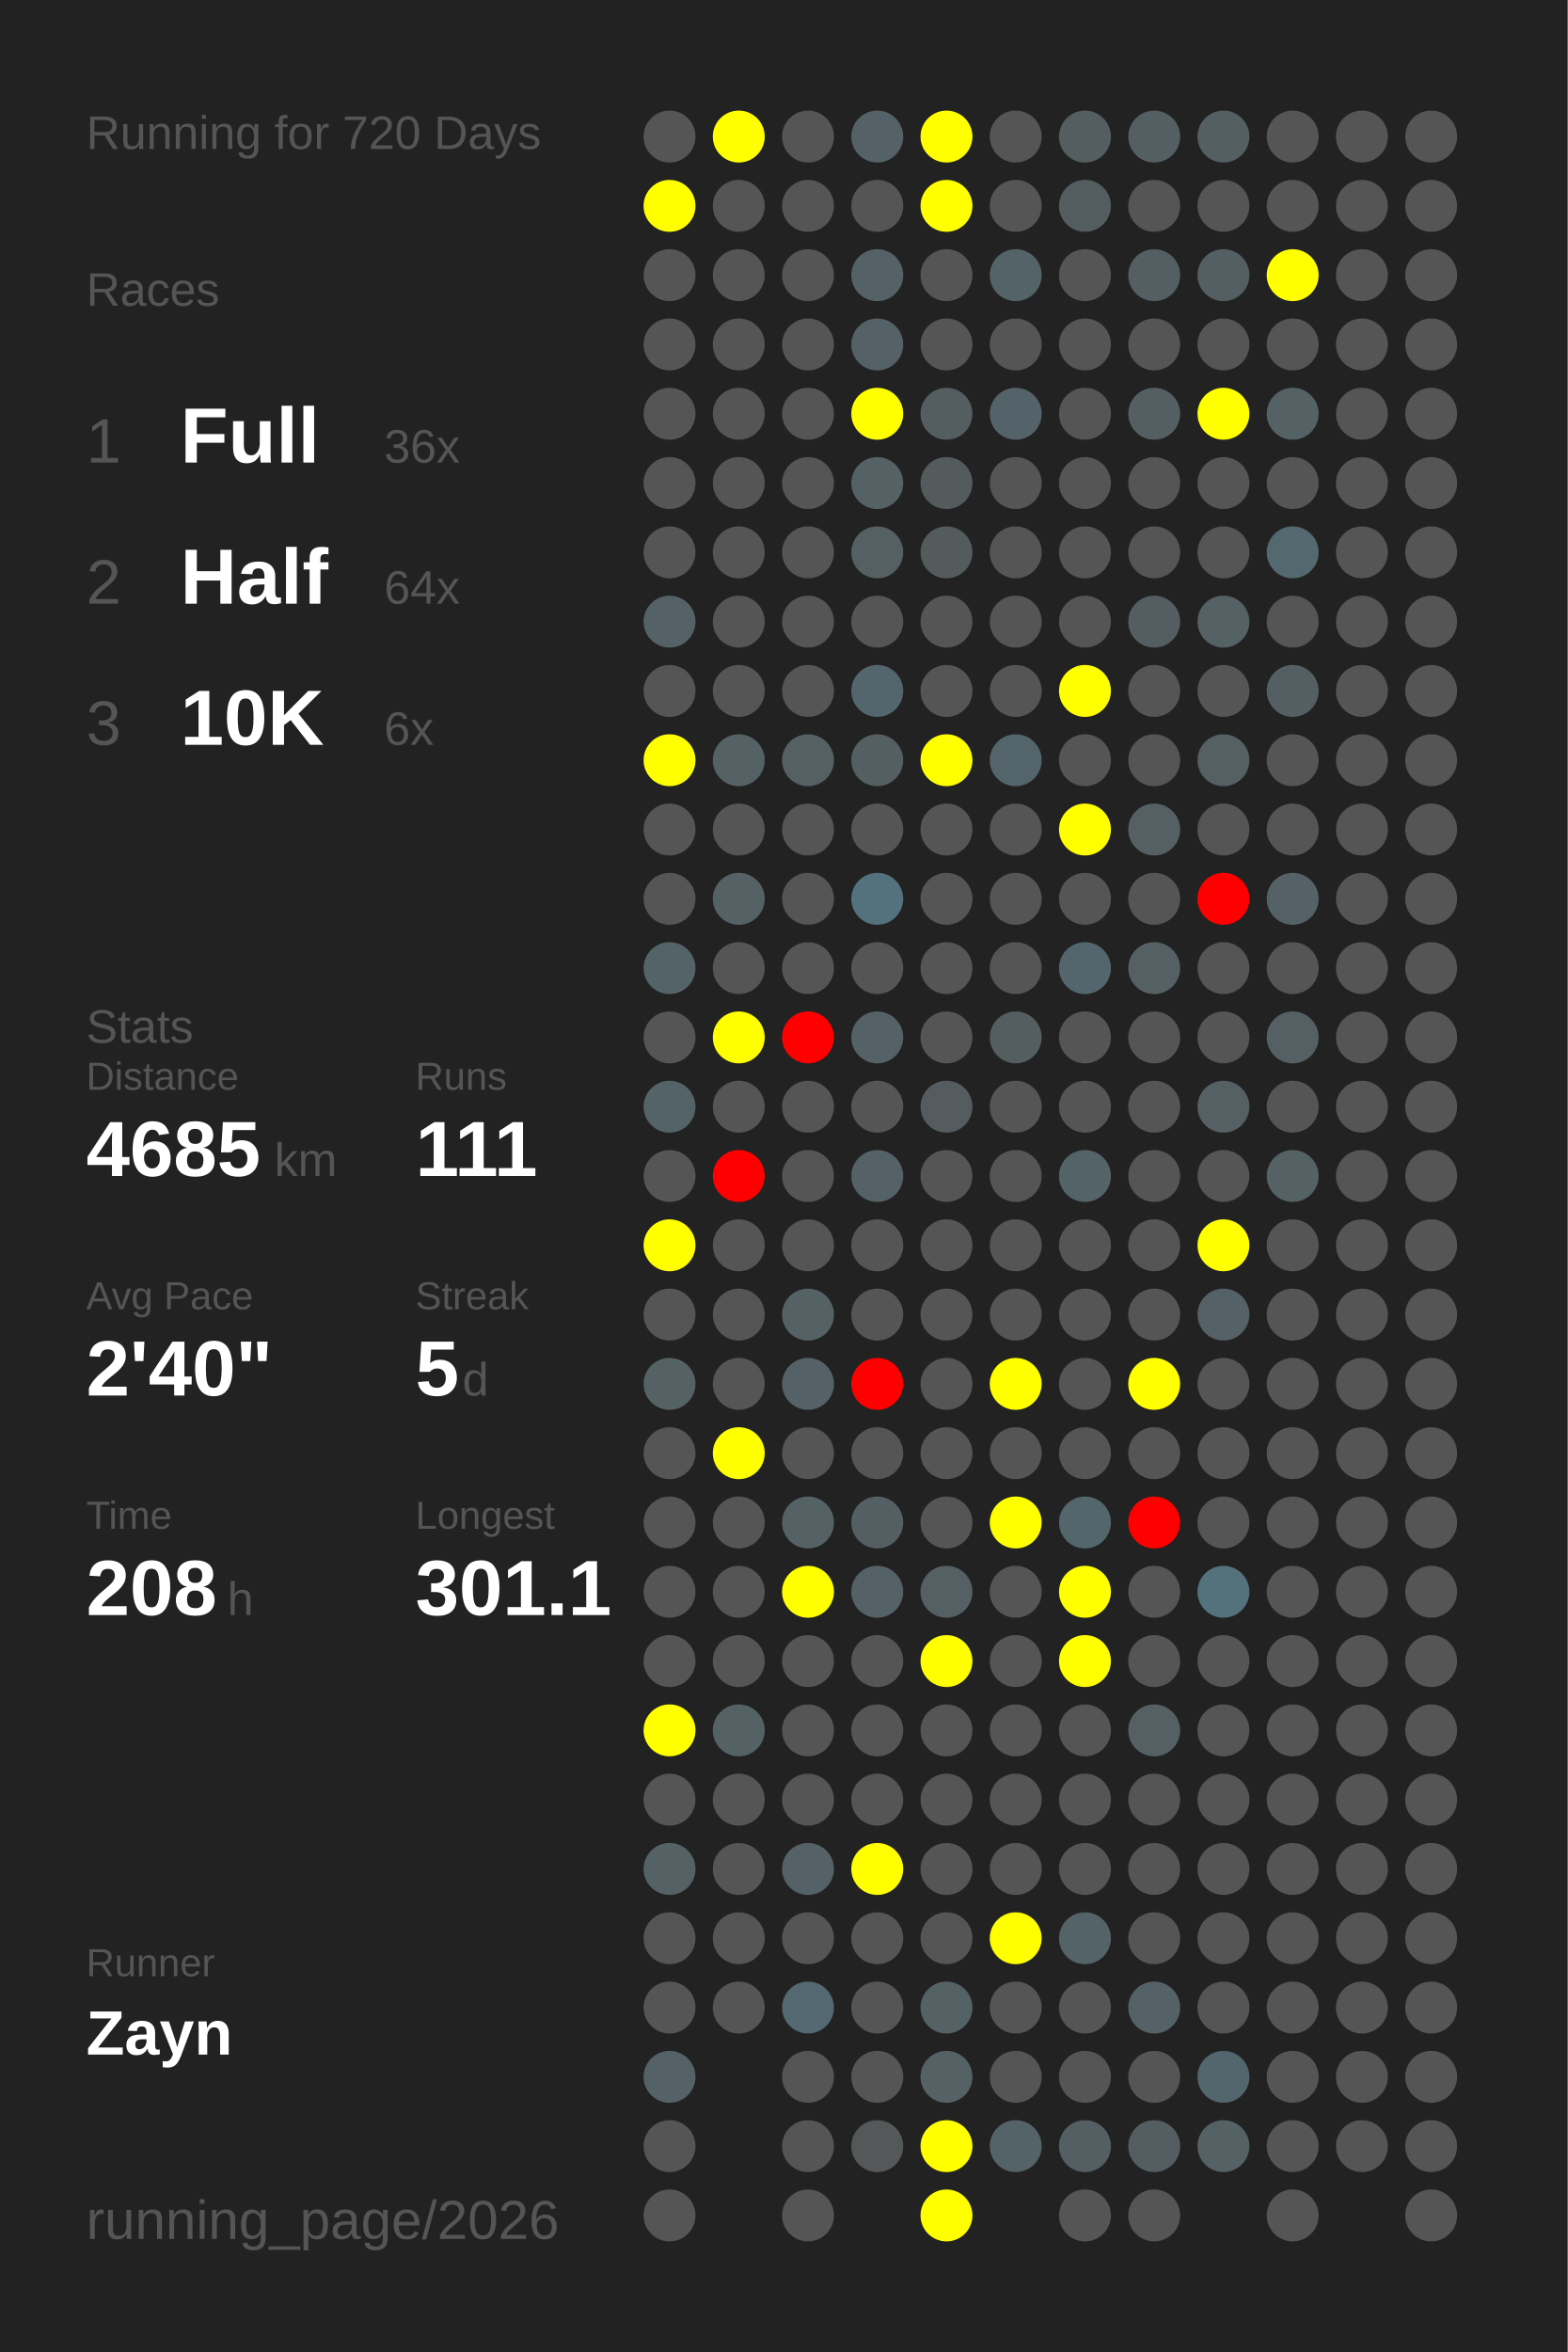
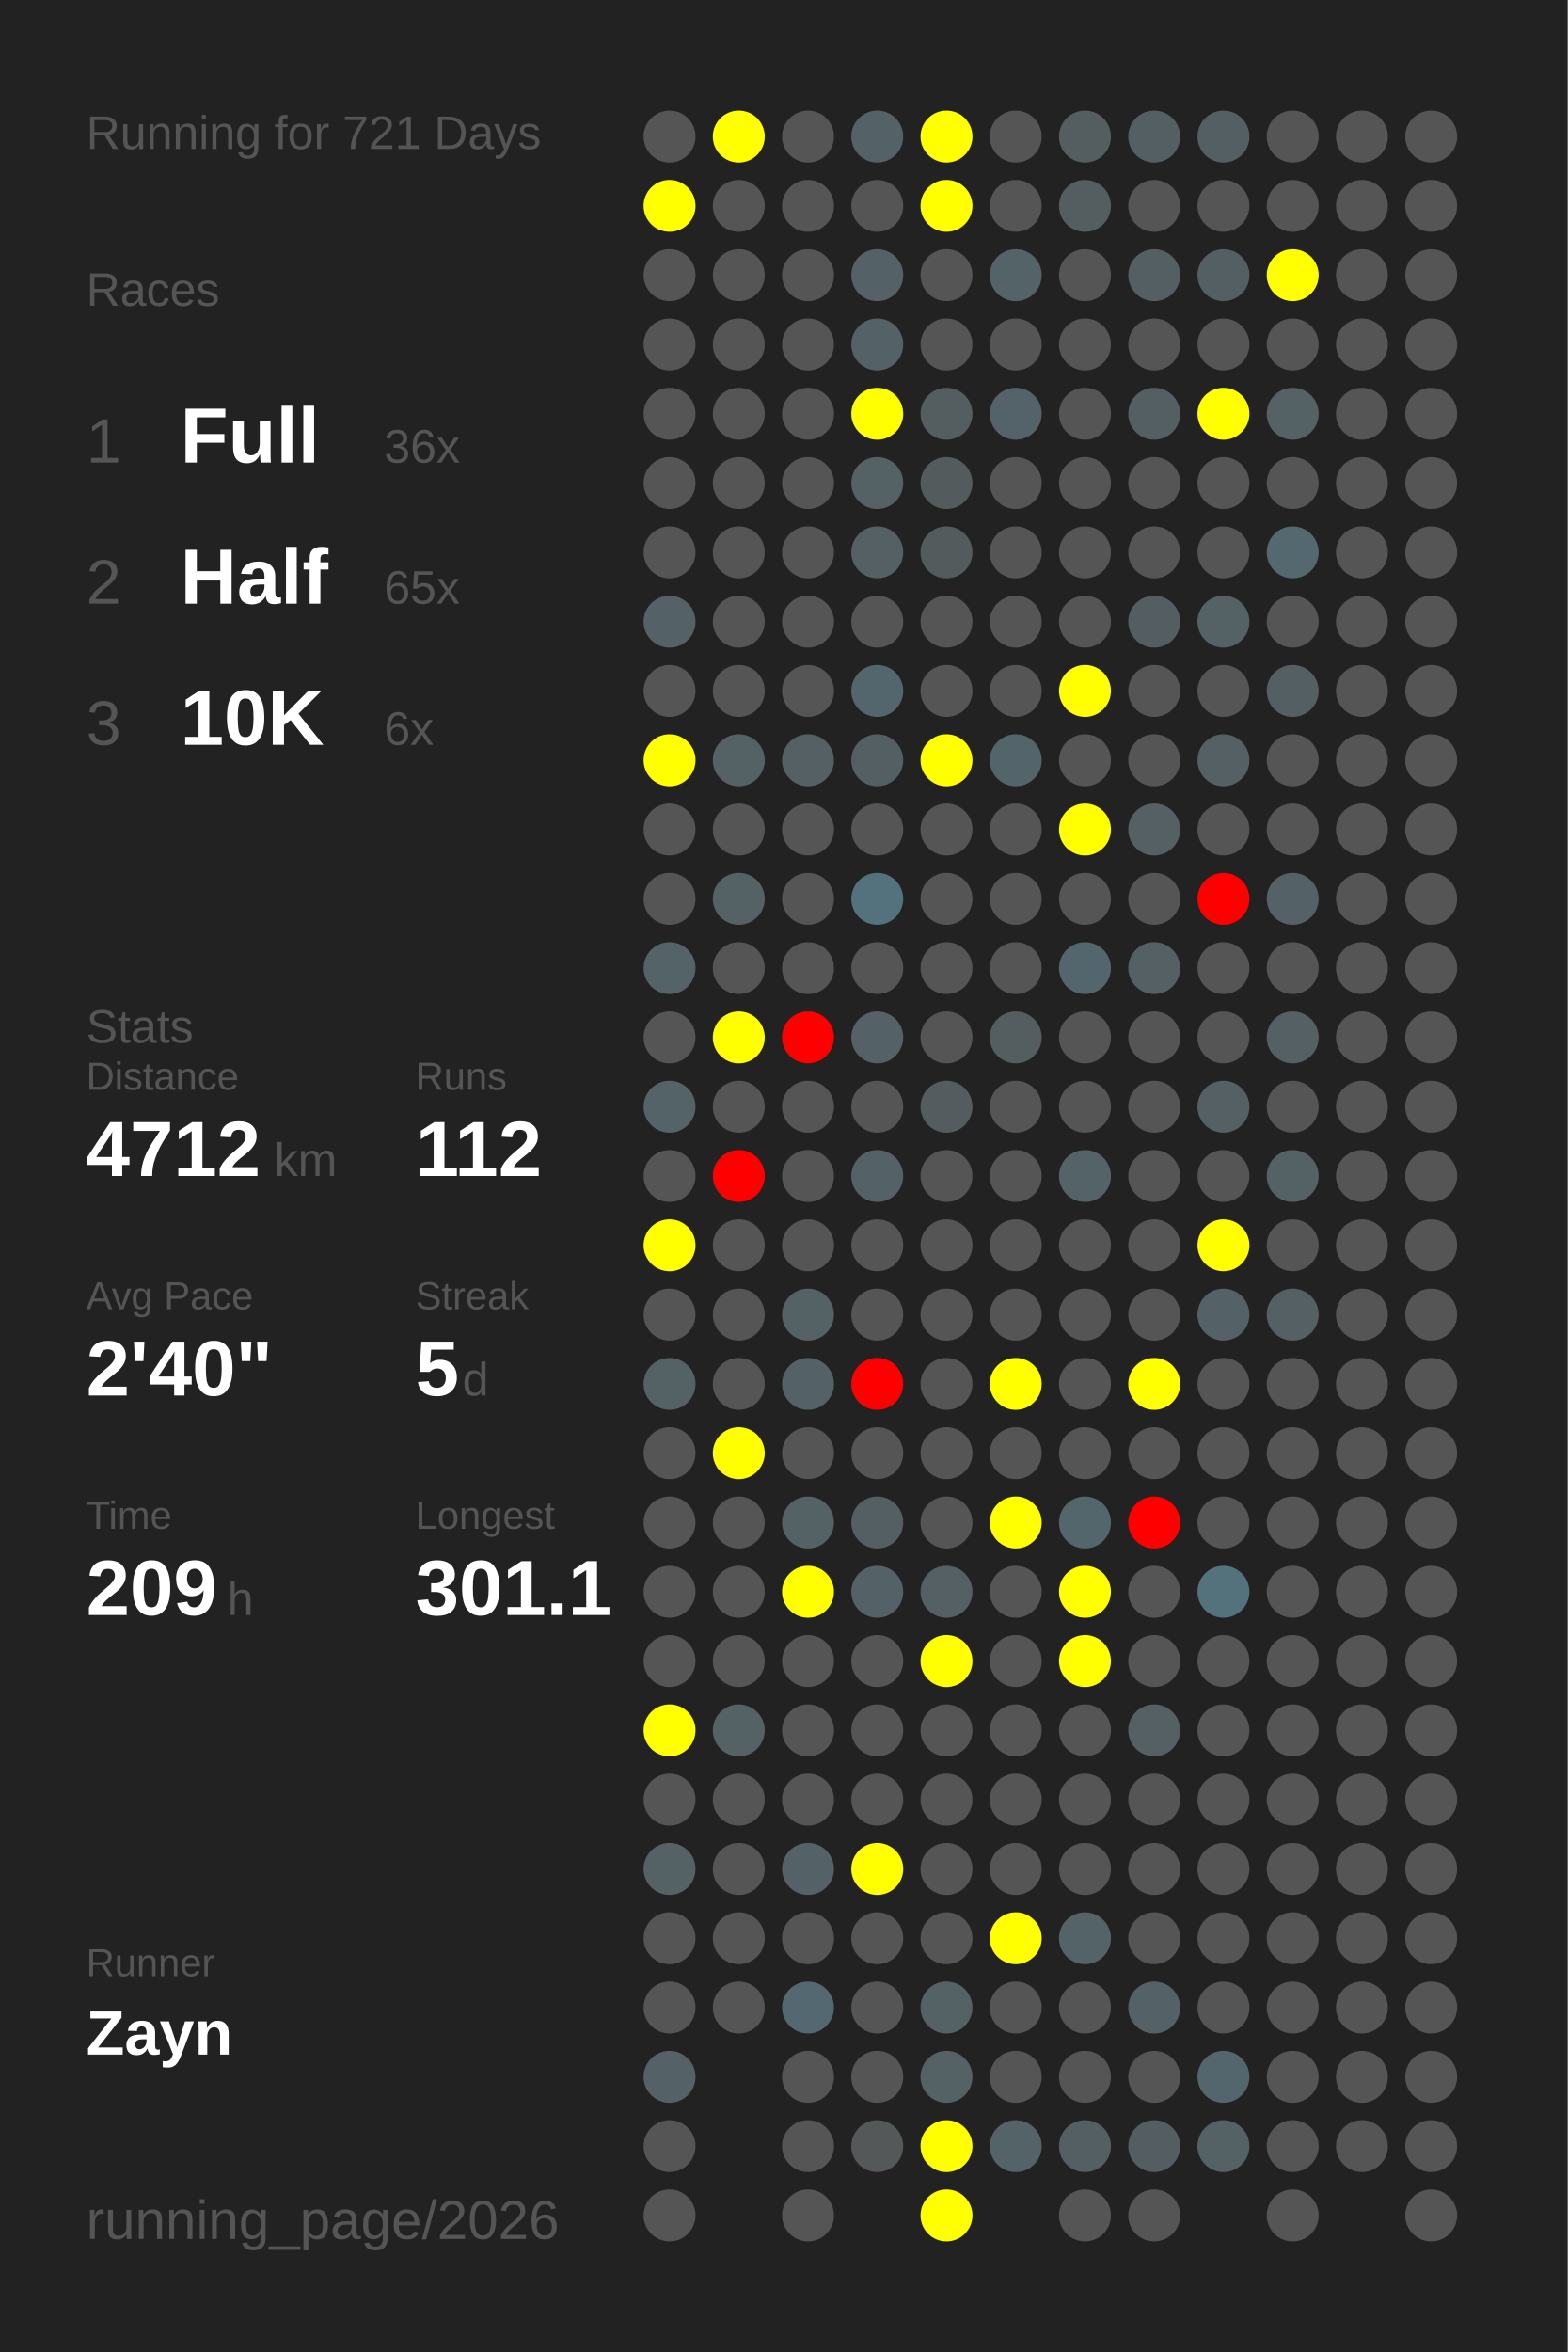
<svg xmlns="http://www.w3.org/2000/svg" baseProfile="full" height="300mm" version="1.1" viewBox="0,0,200,300" width="200mm">
  <defs />
  <rect fill="#222222" height="300" width="200" x="0" y="0" />
-   <text fill="#555555" style="font-size:6px; font-family:Arial;" x="11" y="19">Running for 720 Days</text>
+   <text fill="#555555" style="font-size:6px; font-family:Arial;" x="11" y="19">Running for 721 Days</text>
  <text fill="#555555" style="font-size:6px; font-family:Arial;" x="11" y="39">Races</text>
  <text fill="#555555" style="font-size:8px; font-family:Arial;" x="11" y="59">1</text>
  <text fill="#FFFFFF" style="font-size:10px; font-family:Arial; font-weight:bold;" x="23" y="59">Full</text>
  <text fill="#555555" style="font-size:6px; font-family:Arial;" x="49" y="59">36x</text>
  <text fill="#555555" style="font-size:8px; font-family:Arial;" x="11" y="77">2</text>
  <text fill="#FFFFFF" style="font-size:10px; font-family:Arial; font-weight:bold;" x="23" y="77">Half</text>
-   <text fill="#555555" style="font-size:6px; font-family:Arial;" x="49" y="77">64x</text>
+   <text fill="#555555" style="font-size:6px; font-family:Arial;" x="49" y="77">65x</text>
  <text fill="#555555" style="font-size:8px; font-family:Arial;" x="11" y="95">3</text>
  <text fill="#FFFFFF" style="font-size:10px; font-family:Arial; font-weight:bold;" x="23" y="95">10K</text>
  <text fill="#555555" style="font-size:6px; font-family:Arial;" x="49" y="95">6x</text>
  <text fill="#555555" style="font-size:6px; font-family:Arial;" x="11" y="133">Stats</text>
  <text fill="#555555" style="font-size:5px; font-family:Arial;" x="11" y="139">Distance</text>
-   <text fill="#FFFFFF" style="font-size:10px; font-family:Arial; font-weight:bold;" x="11" y="150">4685</text>
+   <text fill="#FFFFFF" style="font-size:10px; font-family:Arial; font-weight:bold;" x="11" y="150">4712</text>
  <text fill="#555555" style="font-size:6px; font-family:Arial;" x="35" y="150">km</text>
  <text fill="#555555" style="font-size:5px; font-family:Arial;" x="53" y="139">Runs</text>
-   <text fill="#FFFFFF" style="font-size:10px; font-family:Arial; font-weight:bold;" x="53" y="150">111</text>
+   <text fill="#FFFFFF" style="font-size:10px; font-family:Arial; font-weight:bold;" x="53" y="150">112</text>
  <text fill="#555555" style="font-size:5px; font-family:Arial;" x="11" y="167">Avg Pace</text>
  <text fill="#FFFFFF" style="font-size:10px; font-family:Arial; font-weight:bold;" x="11" y="178">2'40"</text>
  <text fill="#555555" style="font-size:5px; font-family:Arial;" x="53" y="167">Streak</text>
  <text fill="#FFFFFF" style="font-size:10px; font-family:Arial; font-weight:bold;" x="53" y="178">5</text>
  <text fill="#555555" style="font-size:6px; font-family:Arial;" x="59" y="178">d</text>
  <text fill="#555555" style="font-size:5px; font-family:Arial;" x="11" y="195">Time</text>
-   <text fill="#FFFFFF" style="font-size:10px; font-family:Arial; font-weight:bold;" x="11" y="206">208</text>
+   <text fill="#FFFFFF" style="font-size:10px; font-family:Arial; font-weight:bold;" x="11" y="206">209</text>
  <text fill="#555555" style="font-size:6px; font-family:Arial;" x="29" y="206">h</text>
  <text fill="#555555" style="font-size:5px; font-family:Arial;" x="53" y="195">Longest</text>
  <text fill="#FFFFFF" style="font-size:10px; font-family:Arial; font-weight:bold;" x="53" y="206">301.1</text>
  <text fill="#555555" style="font-size:5px; font-family:Arial;" x="11" y="252.065">Runner</text>
  <text fill="#FFFFFF" style="font-size:8px; font-family:Arial; font-weight:bold;" x="11" y="262.065">Zayn</text>
  <text fill="#555555" style="font-size:7px; font-family:Arial;" x="11" y="285.581">running_page/2026</text>
  <circle cx="85.417" cy="17.419" fill="#555555" r="3.312" />
  <circle cx="85.417" cy="26.258" fill="yellow" r="3.312" />
  <circle cx="85.417" cy="35.097" fill="#555555" r="3.312" />
  <circle cx="85.417" cy="43.935" fill="#555555" r="3.312" />
  <circle cx="85.417" cy="52.774" fill="#555555" r="3.312" />
  <circle cx="85.417" cy="61.613" fill="#555555" r="3.312" />
  <circle cx="85.417" cy="70.452" fill="#555555" r="3.312" />
  <circle cx="85.417" cy="79.29" fill="#546267" r="3.312" />
  <circle cx="85.417" cy="88.129" fill="#555555" r="3.312" />
  <circle cx="85.417" cy="96.968" fill="yellow" r="3.312" />
  <circle cx="85.417" cy="105.806" fill="#555555" r="3.312" />
  <circle cx="85.417" cy="114.645" fill="#555555" r="3.312" />
  <circle cx="85.417" cy="123.484" fill="#546368" r="3.312" />
  <circle cx="85.417" cy="132.323" fill="#555555" r="3.312" />
  <circle cx="85.417" cy="141.161" fill="#546368" r="3.312" />
  <circle cx="85.417" cy="150" fill="#555555" r="3.312" />
  <circle cx="85.417" cy="158.839" fill="yellow" r="3.312" />
  <circle cx="85.417" cy="167.677" fill="#555555" r="3.312" />
  <circle cx="85.417" cy="176.516" fill="#546266" r="3.312" />
  <circle cx="85.417" cy="185.355" fill="#555555" r="3.312" />
  <circle cx="85.417" cy="194.194" fill="#555555" r="3.312" />
  <circle cx="85.417" cy="203.032" fill="#555555" r="3.312" />
  <circle cx="85.417" cy="211.871" fill="#555555" r="3.312" />
  <circle cx="85.417" cy="220.71" fill="yellow" r="3.312" />
  <circle cx="85.417" cy="229.548" fill="#555555" r="3.312" />
  <circle cx="85.417" cy="238.387" fill="#546266" r="3.312" />
  <circle cx="85.417" cy="247.226" fill="#555555" r="3.312" />
  <circle cx="85.417" cy="256.065" fill="#555555" r="3.312" />
  <circle cx="85.417" cy="264.903" fill="#546166" r="3.312" />
  <circle cx="85.417" cy="273.742" fill="#555555" r="3.312" />
  <circle cx="85.417" cy="282.581" fill="#555555" r="3.312" />
  <circle cx="94.25" cy="17.419" fill="yellow" r="3.312" />
  <circle cx="94.25" cy="26.258" fill="#555555" r="3.312" />
  <circle cx="94.25" cy="35.097" fill="#555555" r="3.312" />
  <circle cx="94.25" cy="43.935" fill="#555555" r="3.312" />
  <circle cx="94.25" cy="52.774" fill="#555555" r="3.312" />
  <circle cx="94.25" cy="61.613" fill="#555555" r="3.312" />
  <circle cx="94.25" cy="70.452" fill="#555555" r="3.312" />
  <circle cx="94.25" cy="79.29" fill="#555555" r="3.312" />
  <circle cx="94.25" cy="88.129" fill="#555555" r="3.312" />
  <circle cx="94.25" cy="96.968" fill="#546266" r="3.312" />
  <circle cx="94.25" cy="105.806" fill="#555555" r="3.312" />
  <circle cx="94.25" cy="114.645" fill="#546266" r="3.312" />
  <circle cx="94.25" cy="123.484" fill="#555555" r="3.312" />
  <circle cx="94.25" cy="132.323" fill="yellow" r="3.312" />
  <circle cx="94.25" cy="141.161" fill="#555555" r="3.312" />
  <circle cx="94.25" cy="150" fill="red" r="3.312" />
  <circle cx="94.25" cy="158.839" fill="#555555" r="3.312" />
  <circle cx="94.25" cy="167.677" fill="#555555" r="3.312" />
  <circle cx="94.25" cy="176.516" fill="#555555" r="3.312" />
  <circle cx="94.25" cy="185.355" fill="yellow" r="3.312" />
  <circle cx="94.25" cy="194.194" fill="#555555" r="3.312" />
  <circle cx="94.25" cy="203.032" fill="#555555" r="3.312" />
  <circle cx="94.25" cy="211.871" fill="#555555" r="3.312" />
  <circle cx="94.25" cy="220.71" fill="#546266" r="3.312" />
  <circle cx="94.25" cy="229.548" fill="#555555" r="3.312" />
  <circle cx="94.25" cy="238.387" fill="#555555" r="3.312" />
  <circle cx="94.25" cy="247.226" fill="#555555" r="3.312" />
  <circle cx="94.25" cy="256.065" fill="#555555" r="3.312" />
  <circle cx="103.083" cy="17.419" fill="#555555" r="3.312" />
  <circle cx="103.083" cy="26.258" fill="#555555" r="3.312" />
  <circle cx="103.083" cy="35.097" fill="#555555" r="3.312" />
  <circle cx="103.083" cy="43.935" fill="#555555" r="3.312" />
  <circle cx="103.083" cy="52.774" fill="#555555" r="3.312" />
  <circle cx="103.083" cy="61.613" fill="#555555" r="3.312" />
  <circle cx="103.083" cy="70.452" fill="#555555" r="3.312" />
  <circle cx="103.083" cy="79.29" fill="#555555" r="3.312" />
  <circle cx="103.083" cy="88.129" fill="#555555" r="3.312" />
  <circle cx="103.083" cy="96.968" fill="#546064" r="3.312" />
  <circle cx="103.083" cy="105.806" fill="#555555" r="3.312" />
  <circle cx="103.083" cy="114.645" fill="#555555" r="3.312" />
  <circle cx="103.083" cy="123.484" fill="#555555" r="3.312" />
  <circle cx="103.083" cy="132.323" fill="red" r="3.312" />
  <circle cx="103.083" cy="141.161" fill="#555555" r="3.312" />
  <circle cx="103.083" cy="150" fill="#555555" r="3.312" />
  <circle cx="103.083" cy="158.839" fill="#555555" r="3.312" />
  <circle cx="103.083" cy="167.677" fill="#546266" r="3.312" />
  <circle cx="103.083" cy="176.516" fill="#546166" r="3.312" />
  <circle cx="103.083" cy="185.355" fill="#555555" r="3.312" />
  <circle cx="103.083" cy="194.194" fill="#546266" r="3.312" />
  <circle cx="103.083" cy="203.032" fill="yellow" r="3.312" />
  <circle cx="103.083" cy="211.871" fill="#555555" r="3.312" />
  <circle cx="103.083" cy="220.71" fill="#555555" r="3.312" />
  <circle cx="103.083" cy="229.548" fill="#555555" r="3.312" />
  <circle cx="103.083" cy="238.387" fill="#546267" r="3.312" />
  <circle cx="103.083" cy="247.226" fill="#555555" r="3.312" />
  <circle cx="103.083" cy="256.065" fill="#536870" r="3.312" />
  <circle cx="103.083" cy="264.903" fill="#555555" r="3.312" />
  <circle cx="103.083" cy="273.742" fill="#555555" r="3.312" />
  <circle cx="103.083" cy="282.581" fill="#555555" r="3.312" />
  <circle cx="111.917" cy="17.419" fill="#546166" r="3.312" />
  <circle cx="111.917" cy="26.258" fill="#555555" r="3.312" />
  <circle cx="111.917" cy="35.097" fill="#546267" r="3.312" />
  <circle cx="111.917" cy="43.935" fill="#546166" r="3.312" />
  <circle cx="111.917" cy="52.774" fill="yellow" r="3.312" />
  <circle cx="111.917" cy="61.613" fill="#546165" r="3.312" />
  <circle cx="111.917" cy="70.452" fill="#546064" r="3.312" />
  <circle cx="111.917" cy="79.29" fill="#555555" r="3.312" />
  <circle cx="111.917" cy="88.129" fill="#53666d" r="3.312" />
  <circle cx="111.917" cy="96.968" fill="#545f63" r="3.312" />
  <circle cx="111.917" cy="105.806" fill="#555555" r="3.312" />
  <circle cx="111.917" cy="114.645" fill="#53727d" r="3.312" />
  <circle cx="111.917" cy="123.484" fill="#555555" r="3.312" />
  <circle cx="111.917" cy="132.323" fill="#546166" r="3.312" />
  <circle cx="111.917" cy="141.161" fill="#555555" r="3.312" />
  <circle cx="111.917" cy="150" fill="#546267" r="3.312" />
  <circle cx="111.917" cy="158.839" fill="#555555" r="3.312" />
  <circle cx="111.917" cy="167.677" fill="#555555" r="3.312" />
  <circle cx="111.917" cy="176.516" fill="red" r="3.312" />
  <circle cx="111.917" cy="185.355" fill="#555555" r="3.312" />
  <circle cx="111.917" cy="194.194" fill="#545f63" r="3.312" />
  <circle cx="111.917" cy="203.032" fill="#546166" r="3.312" />
  <circle cx="111.917" cy="211.871" fill="#555555" r="3.312" />
  <circle cx="111.917" cy="220.71" fill="#555555" r="3.312" />
  <circle cx="111.917" cy="229.548" fill="#555555" r="3.312" />
  <circle cx="111.917" cy="238.387" fill="yellow" r="3.312" />
  <circle cx="111.917" cy="247.226" fill="#555555" r="3.312" />
  <circle cx="111.917" cy="256.065" fill="#555555" r="3.312" />
  <circle cx="111.917" cy="264.903" fill="#555555" r="3.312" />
  <circle cx="111.917" cy="273.742" fill="#545859" r="3.312" />
  <circle cx="120.75" cy="17.419" fill="yellow" r="3.312" />
  <circle cx="120.75" cy="26.258" fill="yellow" r="3.312" />
  <circle cx="120.75" cy="35.097" fill="#555555" r="3.312" />
  <circle cx="120.75" cy="43.935" fill="#555555" r="3.312" />
  <circle cx="120.75" cy="52.774" fill="#545d60" r="3.312" />
  <circle cx="120.75" cy="61.613" fill="#545b5d" r="3.312" />
  <circle cx="120.75" cy="70.452" fill="#545b5d" r="3.312" />
  <circle cx="120.75" cy="79.29" fill="#555555" r="3.312" />
  <circle cx="120.75" cy="88.129" fill="#555555" r="3.312" />
  <circle cx="120.75" cy="96.968" fill="yellow" r="3.312" />
  <circle cx="120.75" cy="105.806" fill="#555555" r="3.312" />
  <circle cx="120.75" cy="114.645" fill="#555555" r="3.312" />
  <circle cx="120.75" cy="123.484" fill="#555555" r="3.312" />
  <circle cx="120.75" cy="132.323" fill="#555555" r="3.312" />
  <circle cx="120.75" cy="141.161" fill="#545c5f" r="3.312" />
  <circle cx="120.75" cy="150" fill="#555555" r="3.312" />
  <circle cx="120.75" cy="158.839" fill="#555555" r="3.312" />
  <circle cx="120.75" cy="167.677" fill="#555555" r="3.312" />
  <circle cx="120.75" cy="176.516" fill="#555555" r="3.312" />
  <circle cx="120.75" cy="185.355" fill="#555555" r="3.312" />
  <circle cx="120.75" cy="194.194" fill="#555555" r="3.312" />
  <circle cx="120.75" cy="203.032" fill="#546064" r="3.312" />
  <circle cx="120.75" cy="211.871" fill="yellow" r="3.312" />
  <circle cx="120.75" cy="220.71" fill="#555555" r="3.312" />
  <circle cx="120.75" cy="229.548" fill="#555555" r="3.312" />
  <circle cx="120.75" cy="238.387" fill="#555555" r="3.312" />
  <circle cx="120.75" cy="247.226" fill="#555555" r="3.312" />
  <circle cx="120.75" cy="256.065" fill="#546266" r="3.312" />
  <circle cx="120.75" cy="264.903" fill="#546165" r="3.312" />
  <circle cx="120.75" cy="273.742" fill="yellow" r="3.312" />
  <circle cx="120.75" cy="282.581" fill="yellow" r="3.312" />
  <circle cx="129.583" cy="17.419" fill="#555555" r="3.312" />
  <circle cx="129.583" cy="26.258" fill="#555555" r="3.312" />
  <circle cx="129.583" cy="35.097" fill="#546368" r="3.312" />
  <circle cx="129.583" cy="43.935" fill="#555555" r="3.312" />
  <circle cx="129.583" cy="52.774" fill="#546369" r="3.312" />
  <circle cx="129.583" cy="61.613" fill="#555555" r="3.312" />
  <circle cx="129.583" cy="70.452" fill="#555555" r="3.312" />
  <circle cx="129.583" cy="79.29" fill="#555555" r="3.312" />
  <circle cx="129.583" cy="88.129" fill="#555555" r="3.312" />
  <circle cx="129.583" cy="96.968" fill="#53656b" r="3.312" />
  <circle cx="129.583" cy="105.806" fill="#555555" r="3.312" />
  <circle cx="129.583" cy="114.645" fill="#555555" r="3.312" />
  <circle cx="129.583" cy="123.484" fill="#555555" r="3.312" />
  <circle cx="129.583" cy="132.323" fill="#545d60" r="3.312" />
  <circle cx="129.583" cy="141.161" fill="#555555" r="3.312" />
  <circle cx="129.583" cy="150" fill="#555555" r="3.312" />
  <circle cx="129.583" cy="158.839" fill="#555555" r="3.312" />
  <circle cx="129.583" cy="167.677" fill="#555555" r="3.312" />
  <circle cx="129.583" cy="176.516" fill="yellow" r="3.312" />
  <circle cx="129.583" cy="185.355" fill="#555555" r="3.312" />
  <circle cx="129.583" cy="194.194" fill="yellow" r="3.312" />
  <circle cx="129.583" cy="203.032" fill="#555555" r="3.312" />
  <circle cx="129.583" cy="211.871" fill="#555555" r="3.312" />
  <circle cx="129.583" cy="220.71" fill="#555555" r="3.312" />
  <circle cx="129.583" cy="229.548" fill="#555555" r="3.312" />
  <circle cx="129.583" cy="238.387" fill="#555555" r="3.312" />
  <circle cx="129.583" cy="247.226" fill="yellow" r="3.312" />
  <circle cx="129.583" cy="256.065" fill="#555555" r="3.312" />
  <circle cx="129.583" cy="264.903" fill="#555555" r="3.312" />
  <circle cx="129.583" cy="273.742" fill="#546368" r="3.312" />
  <circle cx="138.417" cy="17.419" fill="#545e61" r="3.312" />
  <circle cx="138.417" cy="26.258" fill="#545e61" r="3.312" />
  <circle cx="138.417" cy="35.097" fill="#555555" r="3.312" />
  <circle cx="138.417" cy="43.935" fill="#555555" r="3.312" />
  <circle cx="138.417" cy="52.774" fill="#555555" r="3.312" />
  <circle cx="138.417" cy="61.613" fill="#555555" r="3.312" />
  <circle cx="138.417" cy="70.452" fill="#555555" r="3.312" />
  <circle cx="138.417" cy="79.29" fill="#555555" r="3.312" />
  <circle cx="138.417" cy="88.129" fill="yellow" r="3.312" />
  <circle cx="138.417" cy="96.968" fill="#555555" r="3.312" />
  <circle cx="138.417" cy="105.806" fill="yellow" r="3.312" />
  <circle cx="138.417" cy="114.645" fill="#555555" r="3.312" />
  <circle cx="138.417" cy="123.484" fill="#53666d" r="3.312" />
  <circle cx="138.417" cy="132.323" fill="#555555" r="3.312" />
  <circle cx="138.417" cy="141.161" fill="#555555" r="3.312" />
  <circle cx="138.417" cy="150" fill="#546368" r="3.312" />
  <circle cx="138.417" cy="158.839" fill="#555555" r="3.312" />
  <circle cx="138.417" cy="167.677" fill="#555555" r="3.312" />
  <circle cx="138.417" cy="176.516" fill="#555555" r="3.312" />
  <circle cx="138.417" cy="185.355" fill="#555555" r="3.312" />
  <circle cx="138.417" cy="194.194" fill="#53666c" r="3.312" />
  <circle cx="138.417" cy="203.032" fill="yellow" r="3.312" />
  <circle cx="138.417" cy="211.871" fill="yellow" r="3.312" />
  <circle cx="138.417" cy="220.71" fill="#555555" r="3.312" />
  <circle cx="138.417" cy="229.548" fill="#555555" r="3.312" />
  <circle cx="138.417" cy="238.387" fill="#555555" r="3.312" />
  <circle cx="138.417" cy="247.226" fill="#546368" r="3.312" />
  <circle cx="138.417" cy="256.065" fill="#555555" r="3.312" />
  <circle cx="138.417" cy="264.903" fill="#555555" r="3.312" />
  <circle cx="138.417" cy="273.742" fill="#545f63" r="3.312" />
  <circle cx="138.417" cy="282.581" fill="#555555" r="3.312" />
  <circle cx="147.25" cy="17.419" fill="#545f63" r="3.312" />
  <circle cx="147.25" cy="26.258" fill="#555555" r="3.312" />
  <circle cx="147.25" cy="35.097" fill="#545f63" r="3.312" />
  <circle cx="147.25" cy="43.935" fill="#555555" r="3.312" />
  <circle cx="147.25" cy="52.774" fill="#545f63" r="3.312" />
  <circle cx="147.25" cy="61.613" fill="#555555" r="3.312" />
  <circle cx="147.25" cy="70.452" fill="#555555" r="3.312" />
  <circle cx="147.25" cy="79.29" fill="#545d61" r="3.312" />
  <circle cx="147.25" cy="88.129" fill="#555555" r="3.312" />
  <circle cx="147.25" cy="96.968" fill="#555555" r="3.312" />
  <circle cx="147.25" cy="105.806" fill="#546064" r="3.312" />
  <circle cx="147.25" cy="114.645" fill="#555555" r="3.312" />
  <circle cx="147.25" cy="123.484" fill="#546064" r="3.312" />
  <circle cx="147.25" cy="132.323" fill="#555555" r="3.312" />
  <circle cx="147.25" cy="141.161" fill="#555555" r="3.312" />
  <circle cx="147.25" cy="150" fill="#555555" r="3.312" />
  <circle cx="147.25" cy="158.839" fill="#555555" r="3.312" />
  <circle cx="147.25" cy="167.677" fill="#555555" r="3.312" />
  <circle cx="147.25" cy="176.516" fill="yellow" r="3.312" />
  <circle cx="147.25" cy="185.355" fill="#555555" r="3.312" />
  <circle cx="147.25" cy="194.194" fill="red" r="3.312" />
  <circle cx="147.25" cy="203.032" fill="#555555" r="3.312" />
  <circle cx="147.25" cy="211.871" fill="#555555" r="3.312" />
  <circle cx="147.25" cy="220.71" fill="#546064" r="3.312" />
  <circle cx="147.25" cy="229.548" fill="#555555" r="3.312" />
  <circle cx="147.25" cy="238.387" fill="#555555" r="3.312" />
  <circle cx="147.25" cy="247.226" fill="#555555" r="3.312" />
  <circle cx="147.25" cy="256.065" fill="#546166" r="3.312" />
  <circle cx="147.25" cy="264.903" fill="#555555" r="3.312" />
  <circle cx="147.25" cy="273.742" fill="#545d61" r="3.312" />
  <circle cx="147.25" cy="282.581" fill="#555555" r="3.312" />
  <circle cx="156.083" cy="17.419" fill="#545f63" r="3.312" />
  <circle cx="156.083" cy="26.258" fill="#555555" r="3.312" />
  <circle cx="156.083" cy="35.097" fill="#545f63" r="3.312" />
  <circle cx="156.083" cy="43.935" fill="#555555" r="3.312" />
  <circle cx="156.083" cy="52.774" fill="yellow" r="3.312" />
  <circle cx="156.083" cy="61.613" fill="#555555" r="3.312" />
  <circle cx="156.083" cy="70.452" fill="#555555" r="3.312" />
  <circle cx="156.083" cy="79.29" fill="#546266" r="3.312" />
  <circle cx="156.083" cy="88.129" fill="#555555" r="3.312" />
  <circle cx="156.083" cy="96.968" fill="#546064" r="3.312" />
  <circle cx="156.083" cy="105.806" fill="#555555" r="3.312" />
  <circle cx="156.083" cy="114.645" fill="red" r="3.312" />
  <circle cx="156.083" cy="123.484" fill="#555555" r="3.312" />
  <circle cx="156.083" cy="132.323" fill="#555555" r="3.312" />
  <circle cx="156.083" cy="141.161" fill="#546063" r="3.312" />
  <circle cx="156.083" cy="150" fill="#555555" r="3.312" />
  <circle cx="156.083" cy="158.839" fill="yellow" r="3.312" />
  <circle cx="156.083" cy="167.677" fill="#546166" r="3.312" />
  <circle cx="156.083" cy="176.516" fill="#555555" r="3.312" />
  <circle cx="156.083" cy="185.355" fill="#555555" r="3.312" />
  <circle cx="156.083" cy="194.194" fill="#555555" r="3.312" />
  <circle cx="156.083" cy="203.032" fill="#53727c" r="3.312" />
  <circle cx="156.083" cy="211.871" fill="#555555" r="3.312" />
  <circle cx="156.083" cy="220.71" fill="#555555" r="3.312" />
  <circle cx="156.083" cy="229.548" fill="#555555" r="3.312" />
  <circle cx="156.083" cy="238.387" fill="#555555" r="3.312" />
  <circle cx="156.083" cy="247.226" fill="#555555" r="3.312" />
  <circle cx="156.083" cy="256.065" fill="#555555" r="3.312" />
  <circle cx="156.083" cy="264.903" fill="#53666d" r="3.312" />
  <circle cx="156.083" cy="273.742" fill="#546266" r="3.312" />
  <circle cx="164.917" cy="17.419" fill="#555555" r="3.312" />
  <circle cx="164.917" cy="26.258" fill="#555555" r="3.312" />
  <circle cx="164.917" cy="35.097" fill="yellow" r="3.312" />
  <circle cx="164.917" cy="43.935" fill="#555555" r="3.312" />
  <circle cx="164.917" cy="52.774" fill="#546266" r="3.312" />
  <circle cx="164.917" cy="61.613" fill="#555555" r="3.312" />
  <circle cx="164.917" cy="70.452" fill="#53686f" r="3.312" />
  <circle cx="164.917" cy="79.29" fill="#555555" r="3.312" />
  <circle cx="164.917" cy="88.129" fill="#545f63" r="3.312" />
  <circle cx="164.917" cy="96.968" fill="#555555" r="3.312" />
  <circle cx="164.917" cy="105.806" fill="#555555" r="3.312" />
  <circle cx="164.917" cy="114.645" fill="#546267" r="3.312" />
  <circle cx="164.917" cy="123.484" fill="#555555" r="3.312" />
  <circle cx="164.917" cy="132.323" fill="#546064" r="3.312" />
  <circle cx="164.917" cy="141.161" fill="#555555" r="3.312" />
  <circle cx="164.917" cy="150" fill="#546266" r="3.312" />
  <circle cx="164.917" cy="158.839" fill="#555555" r="3.312" />
-   <circle cx="164.917" cy="167.677" fill="#555555" r="3.312" />
+   <circle cx="164.917" cy="167.677" fill="#546064" r="3.312" />
  <circle cx="164.917" cy="176.516" fill="#555555" r="3.312" />
  <circle cx="164.917" cy="185.355" fill="#555555" r="3.312" />
  <circle cx="164.917" cy="194.194" fill="#555555" r="3.312" />
  <circle cx="164.917" cy="203.032" fill="#555555" r="3.312" />
  <circle cx="164.917" cy="211.871" fill="#555555" r="3.312" />
  <circle cx="164.917" cy="220.71" fill="#555555" r="3.312" />
  <circle cx="164.917" cy="229.548" fill="#555555" r="3.312" />
  <circle cx="164.917" cy="238.387" fill="#555555" r="3.312" />
  <circle cx="164.917" cy="247.226" fill="#555555" r="3.312" />
  <circle cx="164.917" cy="256.065" fill="#555555" r="3.312" />
  <circle cx="164.917" cy="264.903" fill="#555555" r="3.312" />
  <circle cx="164.917" cy="273.742" fill="#555555" r="3.312" />
  <circle cx="164.917" cy="282.581" fill="#555555" r="3.312" />
  <circle cx="173.75" cy="17.419" fill="#555555" r="3.312" />
  <circle cx="173.75" cy="26.258" fill="#555555" r="3.312" />
  <circle cx="173.75" cy="35.097" fill="#555555" r="3.312" />
  <circle cx="173.75" cy="43.935" fill="#555555" r="3.312" />
  <circle cx="173.75" cy="52.774" fill="#555555" r="3.312" />
  <circle cx="173.75" cy="61.613" fill="#555555" r="3.312" />
  <circle cx="173.75" cy="70.452" fill="#555555" r="3.312" />
  <circle cx="173.75" cy="79.29" fill="#555555" r="3.312" />
  <circle cx="173.75" cy="88.129" fill="#555555" r="3.312" />
  <circle cx="173.75" cy="96.968" fill="#555555" r="3.312" />
  <circle cx="173.75" cy="105.806" fill="#555555" r="3.312" />
  <circle cx="173.75" cy="114.645" fill="#555555" r="3.312" />
  <circle cx="173.75" cy="123.484" fill="#555555" r="3.312" />
  <circle cx="173.75" cy="132.323" fill="#555555" r="3.312" />
  <circle cx="173.75" cy="141.161" fill="#555555" r="3.312" />
  <circle cx="173.75" cy="150" fill="#555555" r="3.312" />
  <circle cx="173.75" cy="158.839" fill="#555555" r="3.312" />
  <circle cx="173.75" cy="167.677" fill="#555555" r="3.312" />
  <circle cx="173.75" cy="176.516" fill="#555555" r="3.312" />
  <circle cx="173.75" cy="185.355" fill="#555555" r="3.312" />
  <circle cx="173.75" cy="194.194" fill="#555555" r="3.312" />
  <circle cx="173.75" cy="203.032" fill="#555555" r="3.312" />
  <circle cx="173.75" cy="211.871" fill="#555555" r="3.312" />
  <circle cx="173.75" cy="220.71" fill="#555555" r="3.312" />
  <circle cx="173.75" cy="229.548" fill="#555555" r="3.312" />
  <circle cx="173.75" cy="238.387" fill="#555555" r="3.312" />
  <circle cx="173.75" cy="247.226" fill="#555555" r="3.312" />
  <circle cx="173.75" cy="256.065" fill="#555555" r="3.312" />
  <circle cx="173.75" cy="264.903" fill="#555555" r="3.312" />
  <circle cx="173.75" cy="273.742" fill="#555555" r="3.312" />
  <circle cx="182.583" cy="17.419" fill="#555555" r="3.312" />
  <circle cx="182.583" cy="26.258" fill="#555555" r="3.312" />
  <circle cx="182.583" cy="35.097" fill="#555555" r="3.312" />
  <circle cx="182.583" cy="43.935" fill="#555555" r="3.312" />
  <circle cx="182.583" cy="52.774" fill="#555555" r="3.312" />
  <circle cx="182.583" cy="61.613" fill="#555555" r="3.312" />
  <circle cx="182.583" cy="70.452" fill="#555555" r="3.312" />
  <circle cx="182.583" cy="79.29" fill="#555555" r="3.312" />
  <circle cx="182.583" cy="88.129" fill="#555555" r="3.312" />
  <circle cx="182.583" cy="96.968" fill="#555555" r="3.312" />
  <circle cx="182.583" cy="105.806" fill="#555555" r="3.312" />
  <circle cx="182.583" cy="114.645" fill="#555555" r="3.312" />
  <circle cx="182.583" cy="123.484" fill="#555555" r="3.312" />
  <circle cx="182.583" cy="132.323" fill="#555555" r="3.312" />
  <circle cx="182.583" cy="141.161" fill="#555555" r="3.312" />
  <circle cx="182.583" cy="150" fill="#555555" r="3.312" />
  <circle cx="182.583" cy="158.839" fill="#555555" r="3.312" />
  <circle cx="182.583" cy="167.677" fill="#555555" r="3.312" />
  <circle cx="182.583" cy="176.516" fill="#555555" r="3.312" />
  <circle cx="182.583" cy="185.355" fill="#555555" r="3.312" />
  <circle cx="182.583" cy="194.194" fill="#555555" r="3.312" />
  <circle cx="182.583" cy="203.032" fill="#555555" r="3.312" />
  <circle cx="182.583" cy="211.871" fill="#555555" r="3.312" />
  <circle cx="182.583" cy="220.71" fill="#555555" r="3.312" />
  <circle cx="182.583" cy="229.548" fill="#555555" r="3.312" />
  <circle cx="182.583" cy="238.387" fill="#555555" r="3.312" />
  <circle cx="182.583" cy="247.226" fill="#555555" r="3.312" />
  <circle cx="182.583" cy="256.065" fill="#555555" r="3.312" />
  <circle cx="182.583" cy="264.903" fill="#555555" r="3.312" />
  <circle cx="182.583" cy="273.742" fill="#555555" r="3.312" />
  <circle cx="182.583" cy="282.581" fill="#555555" r="3.312" />
</svg>
